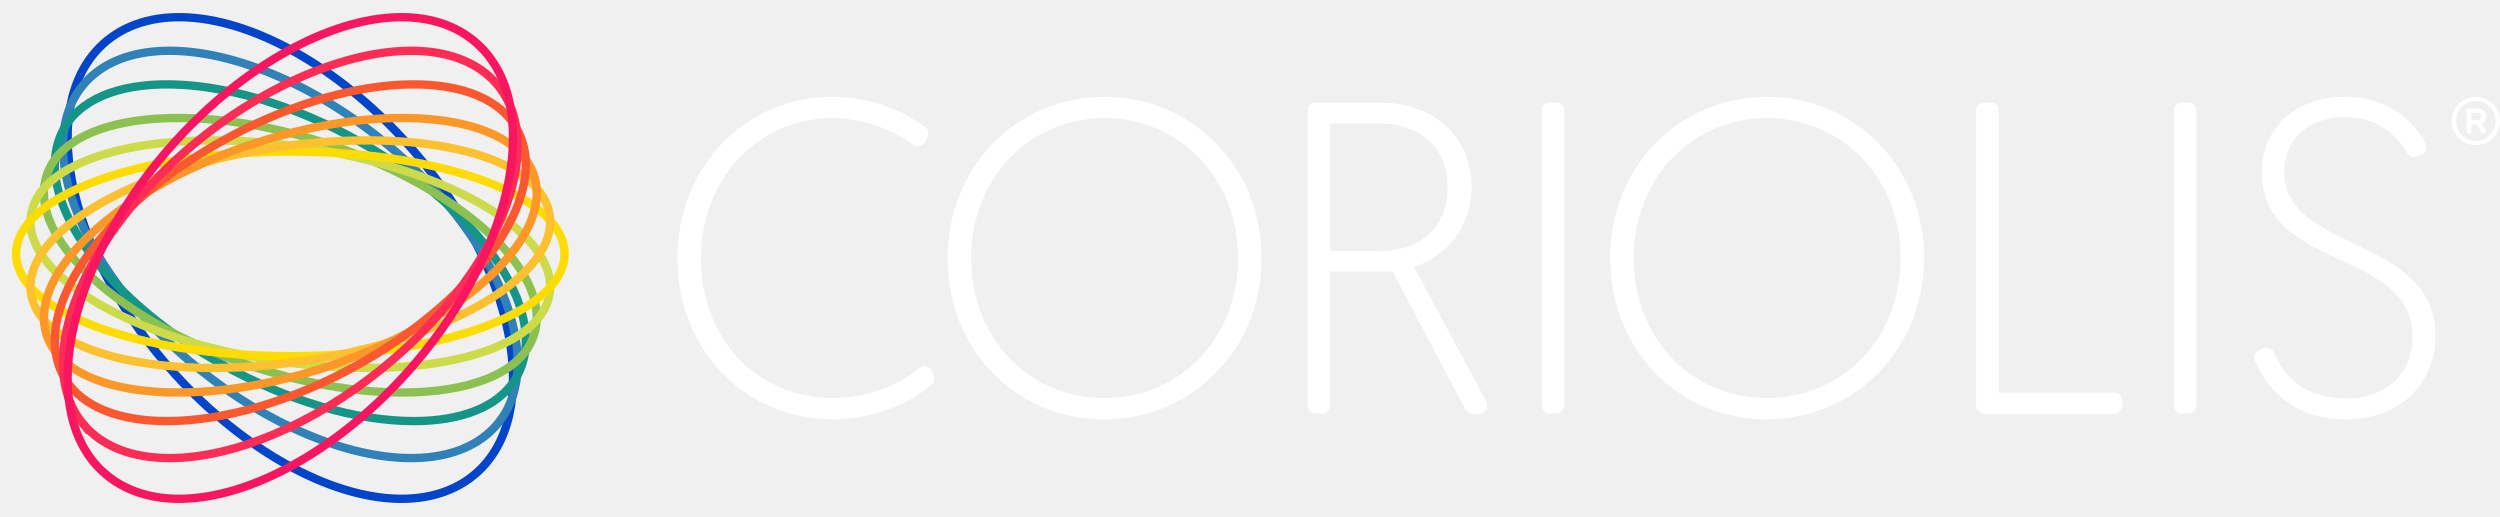
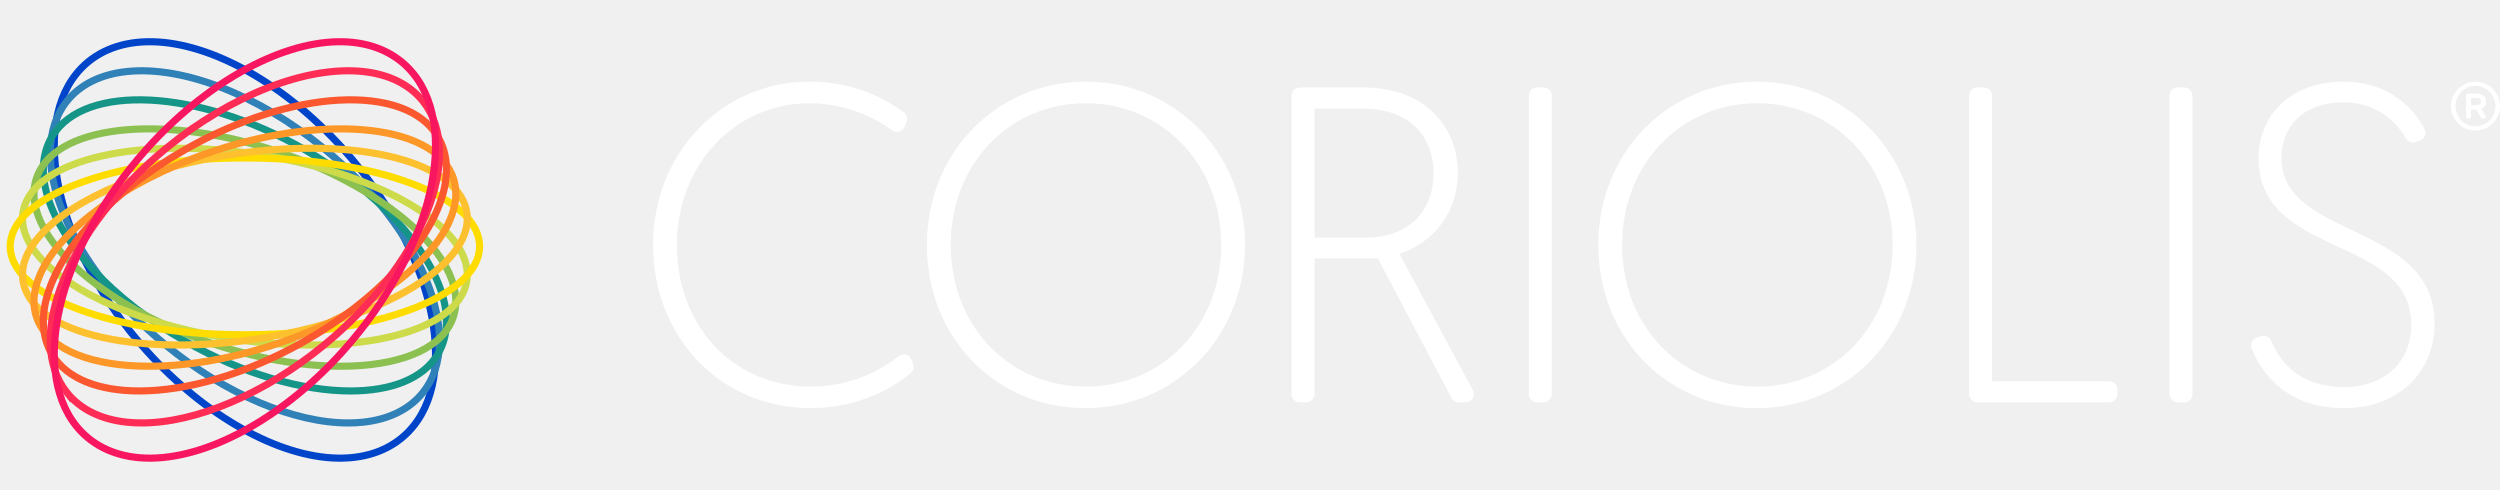
- <svg xmlns="http://www.w3.org/2000/svg" width="155px" height="32px" viewBox="0 0 155 32" version="1.1">
+ <svg xmlns="http://www.w3.org/2000/svg" width="245px" height="48px" viewBox="0 0 245 48" version="1.1">
  <defs />
  <g id="Symbols" stroke="none" stroke-width="1" fill="none" fill-rule="evenodd">
-     <g id="Nav/Menu/Header" transform="translate(-64, -16)">
-       <g id="ID/Coriolis/Logo_H_White" transform="translate(64, 16)">
-         <path d="M96.083,6.358 L96.483,6.358 C96.76,6.358 96.984,6.583 96.984,6.86 L96.984,25.14 C96.984,25.417 96.76,25.642 96.483,25.642 L96.083,25.642 C95.806,25.642 95.582,25.417 95.582,25.14 L95.582,6.86 C95.582,6.583 95.806,6.358 96.083,6.358 L96.083,6.358 Z M140.368,21.595 C140.619,21.503 140.896,21.627 141,21.874 C141.615,23.323 142.836,24.705 145.503,24.705 C147.811,24.705 149.571,23.272 149.571,20.904 C149.571,15.311 140.225,16.882 140.225,10.656 C140.225,8.121 142.149,6 145.419,6 C148.226,6 149.734,7.657 150.384,8.902 C150.523,9.17 150.395,9.498 150.113,9.604 L149.849,9.702 C149.616,9.789 149.359,9.69 149.236,9.474 C148.668,8.487 147.503,7.267 145.419,7.267 C142.918,7.267 141.627,8.81 141.627,10.683 C141.627,15.669 151,14.567 151,20.82 C151,23.686 148.884,25.999 145.475,25.999 C142.219,25.999 140.562,24.188 139.802,22.356 C139.692,22.092 139.829,21.791 140.096,21.694 L140.368,21.595 Z M135.282,6.358 L135.681,6.358 C135.959,6.358 136.183,6.583 136.183,6.86 L136.183,25.14 C136.183,25.417 135.959,25.642 135.681,25.642 L135.282,25.642 C135.005,25.642 134.781,25.417 134.781,25.14 L134.781,6.86 C134.781,6.583 135.005,6.358 135.282,6.358 L135.282,6.358 Z M123.02,6.358 L123.42,6.358 C123.697,6.358 123.922,6.583 123.922,6.86 L123.922,24.347 L131.09,24.347 C131.367,24.347 131.591,24.571 131.591,24.849 L131.591,25.14 C131.591,25.417 131.367,25.642 131.09,25.642 L123.02,25.642 C122.744,25.642 122.519,25.417 122.519,25.14 L122.519,6.86 C122.519,6.583 122.744,6.358 123.02,6.358 L123.02,6.358 Z M109.563,6 C115.006,6 119.294,10.352 119.294,16 C119.294,21.675 114.979,26 109.536,26 C104.12,26 99.832,21.757 99.832,16 C99.832,10.298 104.148,6 109.563,6 L109.563,6 Z M109.563,24.677 C114.209,24.677 117.838,21.013 117.838,16 C117.838,11.041 114.209,7.322 109.563,7.322 C104.89,7.322 101.289,11.041 101.289,16 C101.289,21.013 104.89,24.677 109.563,24.677 L109.563,24.677 Z M81.066,6.86 C81.066,6.583 81.291,6.358 81.567,6.358 L85.492,6.358 C89.231,6.358 91.237,8.782 91.237,11.592 C91.237,13.961 89.808,15.834 87.664,16.55 L92.158,24.901 C92.338,25.236 92.096,25.642 91.717,25.642 L91.292,25.642 C91.106,25.642 90.936,25.539 90.849,25.374 L86.344,16.826 L82.468,16.826 L82.468,25.14 C82.468,25.417 82.244,25.642 81.967,25.642 L81.567,25.642 C81.291,25.642 81.066,25.417 81.066,25.14 L81.066,6.86 Z M85.547,15.559 C88.131,15.559 89.753,14.044 89.753,11.592 C89.753,9.306 88.214,7.653 85.464,7.653 L82.468,7.653 L82.468,15.559 L85.547,15.559 Z M68.485,6 C73.928,6 78.216,10.352 78.216,16 C78.216,21.675 73.9,26 68.457,26 C63.042,26 58.754,21.757 58.754,16 C58.754,10.298 63.07,6 68.485,6 L68.485,6 Z M68.485,24.677 C73.131,24.677 76.759,21.013 76.759,16 C76.759,11.041 73.131,7.322 68.485,7.322 C63.812,7.322 60.211,11.041 60.211,16 C60.211,21.013 63.812,24.677 68.485,24.677 L68.485,24.677 Z M57.908,23.289 C57.982,23.485 57.93,23.706 57.771,23.843 C56.944,24.558 54.758,25.999 51.649,25.999 C46.178,25.999 42,21.702 42,16 C42,10.298 46.288,6 51.567,6 C54.325,6 56.321,7.104 57.348,7.886 C57.525,8.021 57.588,8.258 57.507,8.466 L57.393,8.758 C57.273,9.065 56.899,9.174 56.633,8.981 C55.692,8.303 53.91,7.322 51.567,7.322 C47.086,7.322 43.457,11.014 43.457,16 C43.457,20.986 46.893,24.677 51.649,24.677 C54.294,24.677 56.122,23.528 57.036,22.807 C57.3,22.599 57.69,22.713 57.81,23.028 L57.908,23.289 Z M152.748,8.798 C152.519,8.663 152.337,8.481 152.202,8.252 C152.067,8.023 152,7.772 152,7.5 C152,7.228 152.067,6.977 152.202,6.748 C152.337,6.519 152.519,6.337 152.748,6.202 C152.977,6.067 153.228,6 153.5,6 C153.772,6 154.023,6.067 154.252,6.202 C154.481,6.337 154.663,6.519 154.798,6.748 C154.933,6.977 155,7.228 155,7.5 C155,7.772 154.933,8.023 154.798,8.252 C154.663,8.481 154.481,8.663 154.252,8.798 C154.023,8.933 153.772,9 153.5,9 C153.228,9 152.977,8.933 152.748,8.798 Z M154.113,8.573 C154.299,8.46 154.447,8.309 154.556,8.119 C154.666,7.928 154.721,7.722 154.721,7.5 C154.721,7.278 154.666,7.072 154.556,6.881 C154.447,6.691 154.299,6.54 154.113,6.427 C153.926,6.315 153.722,6.258 153.5,6.258 C153.278,6.258 153.073,6.315 152.885,6.427 C152.698,6.54 152.549,6.691 152.44,6.881 C152.33,7.072 152.275,7.278 152.275,7.5 C152.275,7.722 152.33,7.928 152.44,8.119 C152.549,8.309 152.698,8.46 152.885,8.573 C153.073,8.685 153.278,8.742 153.5,8.742 C153.722,8.742 153.926,8.685 154.113,8.573 Z M152.95,8.233 C152.933,8.217 152.925,8.194 152.925,8.167 L152.925,6.825 C152.925,6.797 152.933,6.775 152.95,6.758 C152.967,6.742 152.989,6.733 153.017,6.733 L153.562,6.733 C153.738,6.733 153.878,6.772 153.985,6.85 C154.092,6.928 154.146,7.051 154.146,7.221 C154.146,7.329 154.119,7.42 154.067,7.494 C154.014,7.567 153.943,7.622 153.854,7.658 L154.125,8.108 C154.136,8.125 154.142,8.144 154.142,8.167 C154.142,8.192 154.134,8.213 154.119,8.231 C154.103,8.249 154.081,8.258 154.05,8.258 L153.942,8.258 C153.892,8.258 153.851,8.232 153.821,8.179 L153.55,7.713 L153.225,7.713 L153.225,8.167 C153.225,8.194 153.217,8.217 153.2,8.233 C153.183,8.25 153.161,8.258 153.133,8.258 L153.017,8.258 C152.989,8.258 152.967,8.25 152.95,8.233 Z M153.554,7.442 C153.743,7.442 153.838,7.368 153.838,7.221 C153.838,7.157 153.816,7.104 153.773,7.062 C153.73,7.021 153.657,7 153.554,7 L153.225,7 L153.225,7.442 L153.554,7.442 Z" id="Fill-1" fill="#FFFFFF" fill-rule="evenodd" />
-         <path d="M24.894,30.926 C24.834,30.926 24.775,30.925 24.715,30.925 C20.413,30.844 15.112,27.897 10.884,23.235 C4.365,16.048 2.242,6.953 6.151,2.961 C7.404,1.683 9.174,1.027 11.285,1.067 C15.588,1.147 20.887,4.094 25.116,8.756 C31.635,15.943 33.758,25.038 29.849,29.03 C28.632,30.273 26.922,30.926 24.894,30.926" id="Fill-3" stroke="#0044CA" stroke-width="0.517" />
-         <path d="M25.487,28.401 C21.551,28.401 16.61,26.339 12.298,22.844 C5.19,17.085 1.963,9.229 5.103,5.331 C6.069,4.133 7.569,3.398 9.444,3.202 C13.528,2.777 18.99,4.886 23.703,8.706 C30.81,14.465 34.037,22.322 30.897,26.219 C29.932,27.416 28.431,28.152 26.556,28.347 C26.209,28.383 25.852,28.401 25.487,28.401" id="Fill-6" stroke="#2F81B7" stroke-width="0.517" />
-         <path d="M25.652,26.108 C22.201,26.108 17.888,24.91 13.718,22.566 C8.445,19.602 4.575,15.492 3.619,11.841 C3.219,10.313 3.369,8.924 4.054,7.823 C6.416,4.025 14.593,4.451 22.281,8.773 C27.555,11.737 31.425,15.847 32.381,19.499 C32.781,21.026 32.631,22.416 31.946,23.516 C30.865,25.254 28.565,26.108 25.652,26.108" id="Fill-8" stroke="#159588" stroke-width="0.517" />
-         <path d="M24.946,24.335 C22.027,24.335 18.609,23.751 15.145,22.543 C9.322,20.515 4.628,17.137 3.187,13.941 C2.636,12.719 2.575,11.59 3.004,10.584 C4.583,6.89 12.591,6.227 20.856,9.106 C26.678,11.136 31.372,14.513 32.813,17.71 C33.364,18.931 33.425,20.06 32.995,21.066 C32.079,23.212 28.992,24.335 24.946,24.335" id="Fill-10" stroke="#8CC152" stroke-width="0.517" />
-         <path d="M22.779,22.813 C20.839,22.813 18.745,22.645 16.573,22.291 C10.069,21.232 4.602,18.723 2.645,15.899 C1.992,14.958 1.761,14.027 1.959,13.133 C2.764,9.478 10.438,7.761 19.427,9.225 C25.931,10.285 31.398,12.794 33.355,15.617 C34.007,16.559 34.238,17.49 34.042,18.383 C33.431,21.155 28.869,22.813 22.779,22.813" id="Fill-12" stroke="#CDDA49" stroke-width="0.517" />
-         <path d="M18,22.078 C8.467,22.078 1,19.293 1,15.738 C1,12.183 8.467,9.398 18,9.398 C27.533,9.398 35,12.183 35,15.738 C35,19.293 27.533,22.078 18,22.078" id="Fill-25" stroke="#FFDC00" stroke-width="0.517" />
-         <path d="M13.222,22.813 C7.131,22.813 2.57,21.155 1.958,18.383 C1.762,17.49 1.993,16.559 2.646,15.617 C4.602,12.794 10.069,10.285 16.573,9.225 C25.563,7.761 33.236,9.478 34.042,13.133 C34.238,14.027 34.007,14.957 33.355,15.899 C31.398,18.723 25.931,21.232 19.427,22.291 C17.256,22.645 15.161,22.813 13.222,22.813" id="Fill-23" stroke="#FDC02F" stroke-width="0.517" />
-         <path d="M11.054,24.335 C7.008,24.335 3.921,23.212 3.004,21.065 C2.575,20.06 2.636,18.931 3.187,17.71 C4.628,14.513 9.322,11.136 15.144,9.106 C23.409,6.227 31.417,6.89 32.996,10.584 C33.425,11.59 33.364,12.719 32.813,13.941 C31.372,17.137 26.678,20.515 20.856,22.543 C17.392,23.75 13.973,24.335 11.054,24.335" id="Fill-21" stroke="#FD9727" stroke-width="0.517" />
-         <path d="M10.347,26.107 C7.434,26.107 5.135,25.254 4.054,23.516 C3.369,22.415 3.219,21.026 3.619,19.498 C4.575,15.847 8.445,11.737 13.718,8.773 C21.406,4.452 29.584,4.025 31.946,7.823 C32.631,8.923 32.781,10.313 32.381,11.841 C31.425,15.492 27.555,19.602 22.282,22.566 C18.112,24.909 13.799,26.107 10.347,26.107" id="Fill-19" stroke="#FC5830" stroke-width="0.517" />
-         <path d="M10.513,28.401 C10.148,28.401 9.791,28.383 9.444,28.347 C7.569,28.152 6.068,27.416 5.103,26.218 L5.103,26.219 C1.963,22.321 5.19,14.465 12.297,8.705 C17.01,4.886 22.472,2.779 26.556,3.202 C28.431,3.398 29.931,4.133 30.897,5.331 C34.037,9.228 30.81,17.084 23.702,22.843 C19.39,26.338 14.449,28.401 10.513,28.401" id="Fill-17" stroke="#FF2D55" stroke-width="0.517" />
-         <path d="M11.106,30.926 C9.078,30.926 7.368,30.273 6.151,29.03 C2.242,25.038 4.365,15.943 10.883,8.756 C15.113,4.094 20.412,1.147 24.715,1.066 C26.82,1.028 28.596,1.683 29.849,2.961 C33.758,6.953 31.635,16.048 25.116,23.235 C20.887,27.897 15.587,30.844 11.285,30.924 C11.226,30.925 11.165,30.926 11.106,30.926" id="Fill-14" stroke="#F91661" stroke-width="0.517" />
+     <g id="ID/Coriolis/Logo-H-White/Default">
+       <g id="ID/Coriolis/Symbol-Small" stroke-width="0.7">
+         <path d="M33.327,44.899 C33.246,44.899 33.166,44.898 33.085,44.897 C27.264,44.787 20.093,40.76 14.372,34.388 C5.553,24.565 2.681,12.135 7.969,6.68 C9.664,4.933 12.058,4.037 14.915,4.091 C20.736,4.201 27.906,8.228 33.627,14.6 C42.448,24.422 45.32,36.852 40.03,42.307 C38.385,44.006 36.071,44.899 33.327,44.899" id="Fill-3" stroke="#0044CA" />
+         <path d="M34.129,41.449 C28.805,41.449 22.12,38.63 16.285,33.853 C6.669,25.982 2.303,15.246 6.551,9.919 C7.857,8.282 9.888,7.277 12.424,7.01 C17.949,6.428 25.339,9.311 31.716,14.531 C41.331,22.402 45.697,33.14 41.449,38.466 C40.144,40.102 38.113,41.108 35.576,41.375 C35.107,41.424 34.624,41.449 34.129,41.449" id="Fill-6" stroke="#2F81B7" />
+         <path d="M34.353,38.314 C29.683,38.314 23.849,36.677 18.207,33.473 C11.073,29.423 5.837,23.806 4.544,18.815 C4.002,16.728 4.205,14.829 5.132,13.325 C8.327,8.135 19.391,8.717 29.793,14.624 C36.927,18.674 42.163,24.291 43.457,29.281 C43.998,31.369 43.795,33.268 42.868,34.772 C41.406,37.147 38.294,38.314 34.353,38.314" id="Fill-8" stroke="#159588" />
+         <path d="M33.398,35.892 C29.449,35.892 24.824,35.093 20.137,33.442 C12.26,30.67 5.909,26.054 3.959,21.686 C3.214,20.016 3.131,18.473 3.712,17.099 C5.847,12.049 16.681,11.143 27.863,15.079 C35.74,17.852 42.091,22.467 44.041,26.837 C44.786,28.505 44.869,30.048 44.287,31.424 C43.048,34.356 38.872,35.892 33.398,35.892" id="Fill-10" stroke="#8CC152" />
+         <path d="M30.466,33.811 C27.841,33.811 25.008,33.581 22.07,33.098 C13.27,31.65 5.873,28.221 3.226,24.362 C2.343,23.076 2.03,21.804 2.297,20.582 C3.387,15.587 13.769,13.241 25.931,15.241 C34.731,16.689 42.127,20.118 44.775,23.977 C45.657,25.264 45.97,26.536 45.703,27.757 C44.877,31.546 38.705,33.811 30.466,33.811" id="Fill-12" stroke="#CDDA49" />
+         <path d="M24,32.806 C11.103,32.806 1,29.001 1,24.142 C1,19.283 11.103,15.478 24,15.478 C36.897,15.478 47,19.283 47,24.142 C47,29.001 36.897,32.806 24,32.806" id="Fill-25" stroke="#FFDC00" />
+         <path d="M17.535,33.811 C9.295,33.811 3.124,31.546 2.297,27.757 C2.03,26.536 2.343,25.264 3.226,23.977 C5.873,20.118 13.269,16.689 22.07,15.241 C34.233,13.241 44.614,15.587 45.703,20.582 C45.97,21.803 45.657,23.075 44.775,24.362 C42.127,28.221 34.731,31.65 25.931,33.098 C22.993,33.581 20.159,33.811 17.535,33.811" id="Fill-23" stroke="#FDC02F" />
+         <path d="M14.602,35.892 C9.128,35.892 4.952,34.356 3.712,31.423 C3.131,30.048 3.214,28.505 3.959,26.837 C5.909,22.468 12.259,17.852 20.137,15.079 C31.318,11.143 42.152,12.049 44.288,17.099 C44.869,18.473 44.786,20.016 44.041,21.686 C42.091,26.054 35.74,30.67 27.863,33.442 C23.177,35.092 18.551,35.892 14.602,35.892" id="Fill-21" stroke="#FD9727" />
+         <path d="M13.646,38.313 C9.705,38.313 6.595,37.147 5.131,34.772 C4.206,33.268 4.002,31.369 4.544,29.281 C5.837,24.29 11.072,18.674 18.207,14.623 C28.608,8.717 39.672,8.134 42.869,13.325 C43.794,14.828 43.998,16.727 43.456,18.816 C42.163,23.806 36.928,29.423 29.793,33.473 C24.152,36.676 18.316,38.313 13.646,38.313" id="Fill-19" stroke="#FC5830" />
+         <path d="M13.871,41.448 C13.376,41.448 12.893,41.424 12.424,41.374 C9.887,41.108 7.856,40.102 6.551,38.464 L6.551,38.465 C2.303,33.139 6.669,22.402 16.284,14.531 C22.661,9.311 30.05,6.431 35.576,7.009 C38.112,7.277 40.143,8.282 41.449,9.919 C45.697,15.245 41.331,25.982 31.715,33.852 C25.88,38.628 19.195,41.448 13.871,41.448" id="Fill-17" stroke="#FF2D55" />
+         <path d="M14.673,44.899 C11.929,44.899 9.615,44.006 7.97,42.307 C2.68,36.852 5.552,24.422 14.372,14.6 C20.094,8.228 27.264,4.201 33.085,4.091 C35.933,4.038 38.336,4.933 40.031,6.68 C45.319,12.136 42.447,24.565 33.628,34.388 C27.906,40.76 20.736,44.787 14.915,44.897 C14.835,44.898 14.753,44.899 14.673,44.899" id="Fill-14" stroke="#F91661" />
      </g>
+       <path d="M150.629,8.573 L151.269,8.573 C151.712,8.573 152.072,8.933 152.072,9.377 L152.072,38.623 C152.072,39.067 151.712,39.427 151.269,39.427 L150.629,39.427 C150.185,39.427 149.826,39.067 149.826,38.623 L149.826,9.377 C149.826,8.933 150.185,8.573 150.629,8.573 L150.629,8.573 Z M221.562,32.952 C221.965,32.805 222.408,33.003 222.576,33.399 C223.56,35.717 225.515,37.928 229.788,37.928 C233.485,37.928 236.304,35.636 236.304,31.846 C236.304,22.898 221.333,25.41 221.333,15.449 C221.333,11.394 224.415,8 229.654,8 C234.149,8 236.565,10.651 237.607,12.643 C237.829,13.072 237.623,13.597 237.171,13.766 L236.749,13.923 C236.375,14.063 235.965,13.903 235.767,13.558 C234.858,11.978 232.991,10.027 229.654,10.027 C225.648,10.027 223.579,12.496 223.579,15.493 C223.579,23.47 238.593,21.708 238.593,31.713 C238.593,36.297 235.204,39.999 229.743,39.999 C224.527,39.999 221.873,37.101 220.656,34.17 C220.481,33.748 220.699,33.266 221.128,33.11 L221.562,32.952 Z M213.416,8.573 L214.056,8.573 C214.5,8.573 214.86,8.933 214.86,9.377 L214.86,38.623 C214.86,39.067 214.5,39.427 214.056,39.427 L213.416,39.427 C212.973,39.427 212.614,39.067 212.614,38.623 L212.614,9.377 C212.614,8.933 212.973,8.573 213.416,8.573 L213.416,8.573 Z M193.776,8.573 L194.417,8.573 C194.86,8.573 195.221,8.933 195.221,9.377 L195.221,37.355 L206.702,37.355 C207.145,37.355 207.504,37.714 207.504,38.158 L207.504,38.623 C207.504,39.067 207.145,39.427 206.702,39.427 L193.776,39.427 C193.333,39.427 192.974,39.067 192.974,38.623 L192.974,9.377 C192.974,8.933 193.333,8.573 193.776,8.573 L193.776,8.573 Z M172.22,8 C180.939,8 187.808,14.964 187.808,24 C187.808,33.08 180.895,40 172.177,40 C163.502,40 156.633,33.212 156.633,24 C156.633,14.877 163.546,8 172.22,8 L172.22,8 Z M172.22,37.883 C179.663,37.883 185.475,32.021 185.475,24 C185.475,16.066 179.663,10.116 172.22,10.116 C164.736,10.116 158.968,16.066 158.968,24 C158.968,32.021 164.736,37.883 172.22,37.883 L172.22,37.883 Z M126.575,9.377 C126.575,8.933 126.934,8.573 127.377,8.573 L133.664,8.573 C139.652,8.573 142.867,12.452 142.867,16.948 C142.867,20.738 140.577,23.735 137.143,24.881 L144.342,38.242 C144.631,38.777 144.243,39.427 143.635,39.427 L142.954,39.427 C142.656,39.427 142.384,39.262 142.245,38.998 L135.029,25.322 L128.821,25.322 L128.821,38.623 C128.821,39.067 128.461,39.427 128.018,39.427 L127.377,39.427 C126.934,39.427 126.575,39.067 126.575,38.623 L126.575,9.377 Z M133.752,23.295 C137.891,23.295 140.489,20.871 140.489,16.948 C140.489,13.29 138.023,10.645 133.62,10.645 L128.821,10.645 L128.821,23.295 L133.752,23.295 Z M106.423,8 C115.142,8 122.01,14.964 122.01,24 C122.01,33.08 115.097,40 106.379,40 C97.705,40 90.836,33.212 90.836,24 C90.836,14.877 97.749,8 106.423,8 L106.423,8 Z M106.423,37.883 C113.864,37.883 119.677,32.021 119.677,24 C119.677,16.066 113.864,10.116 106.423,10.116 C98.937,10.116 93.17,16.066 93.17,24 C93.17,32.021 98.937,37.883 106.423,37.883 L106.423,37.883 Z M89.481,35.662 C89.599,35.976 89.515,36.33 89.261,36.549 C87.937,37.694 84.435,39.999 79.456,39.999 C70.693,39.999 64,33.123 64,24 C64,14.877 70.869,8 79.323,8 C83.742,8 86.938,9.767 88.584,11.017 C88.868,11.234 88.968,11.613 88.839,11.946 L88.655,12.413 C88.464,12.904 87.865,13.078 87.438,12.77 C85.932,11.685 83.077,10.116 79.323,10.116 C72.146,10.116 66.334,16.022 66.334,24 C66.334,31.978 71.838,37.883 79.456,37.883 C83.692,37.883 86.62,36.044 88.084,34.891 C88.508,34.559 89.132,34.741 89.323,35.245 L89.481,35.662 Z M241.393,12.477 C241.026,12.261 240.734,11.97 240.518,11.603 C240.303,11.237 240.195,10.836 240.195,10.4 C240.195,9.964 240.303,9.563 240.518,9.197 C240.734,8.83 241.026,8.539 241.393,8.323 C241.76,8.108 242.161,8 242.597,8 C243.033,8 243.435,8.108 243.802,8.323 C244.169,8.539 244.461,8.83 244.676,9.197 C244.892,9.563 245,9.964 245,10.4 C245,10.836 244.892,11.237 244.676,11.603 C244.461,11.97 244.169,12.261 243.802,12.477 C243.435,12.692 243.033,12.8 242.597,12.8 C242.161,12.8 241.76,12.692 241.393,12.477 Z M243.578,12.117 C243.877,11.937 244.113,11.694 244.289,11.39 C244.465,11.086 244.553,10.756 244.553,10.4 C244.553,10.044 244.465,9.714 244.289,9.41 C244.113,9.106 243.877,8.863 243.578,8.683 C243.28,8.503 242.953,8.413 242.597,8.413 C242.241,8.413 241.913,8.503 241.613,8.683 C241.313,8.863 241.075,9.106 240.899,9.41 C240.723,9.714 240.635,10.044 240.635,10.4 C240.635,10.756 240.723,11.086 240.899,11.39 C241.075,11.694 241.313,11.937 241.613,12.117 C241.913,12.297 242.241,12.387 242.597,12.387 C242.953,12.387 243.28,12.297 243.578,12.117 Z M241.716,11.573 C241.69,11.547 241.676,11.511 241.676,11.467 L241.676,9.32 C241.676,9.276 241.69,9.24 241.716,9.213 C241.743,9.187 241.779,9.173 241.823,9.173 L242.697,9.173 C242.978,9.173 243.204,9.236 243.375,9.36 C243.546,9.484 243.632,9.682 243.632,9.953 C243.632,10.127 243.59,10.272 243.505,10.39 C243.42,10.508 243.307,10.596 243.165,10.653 L243.598,11.373 C243.616,11.4 243.625,11.431 243.625,11.467 C243.625,11.507 243.613,11.541 243.588,11.57 C243.564,11.599 243.527,11.613 243.478,11.613 L243.305,11.613 C243.225,11.613 243.16,11.571 243.111,11.487 L242.677,10.74 L242.157,10.74 L242.157,11.467 C242.157,11.511 242.144,11.547 242.117,11.573 C242.09,11.6 242.055,11.613 242.01,11.613 L241.823,11.613 C241.779,11.613 241.743,11.6 241.716,11.573 Z M242.684,10.307 C242.987,10.307 243.138,10.189 243.138,9.953 C243.138,9.851 243.103,9.767 243.034,9.7 C242.966,9.633 242.849,9.6 242.684,9.6 L242.157,9.6 L242.157,10.307 L242.684,10.307 Z" id="Fill-1" fill="#FFFFFF" />
    </g>
  </g>
</svg>
